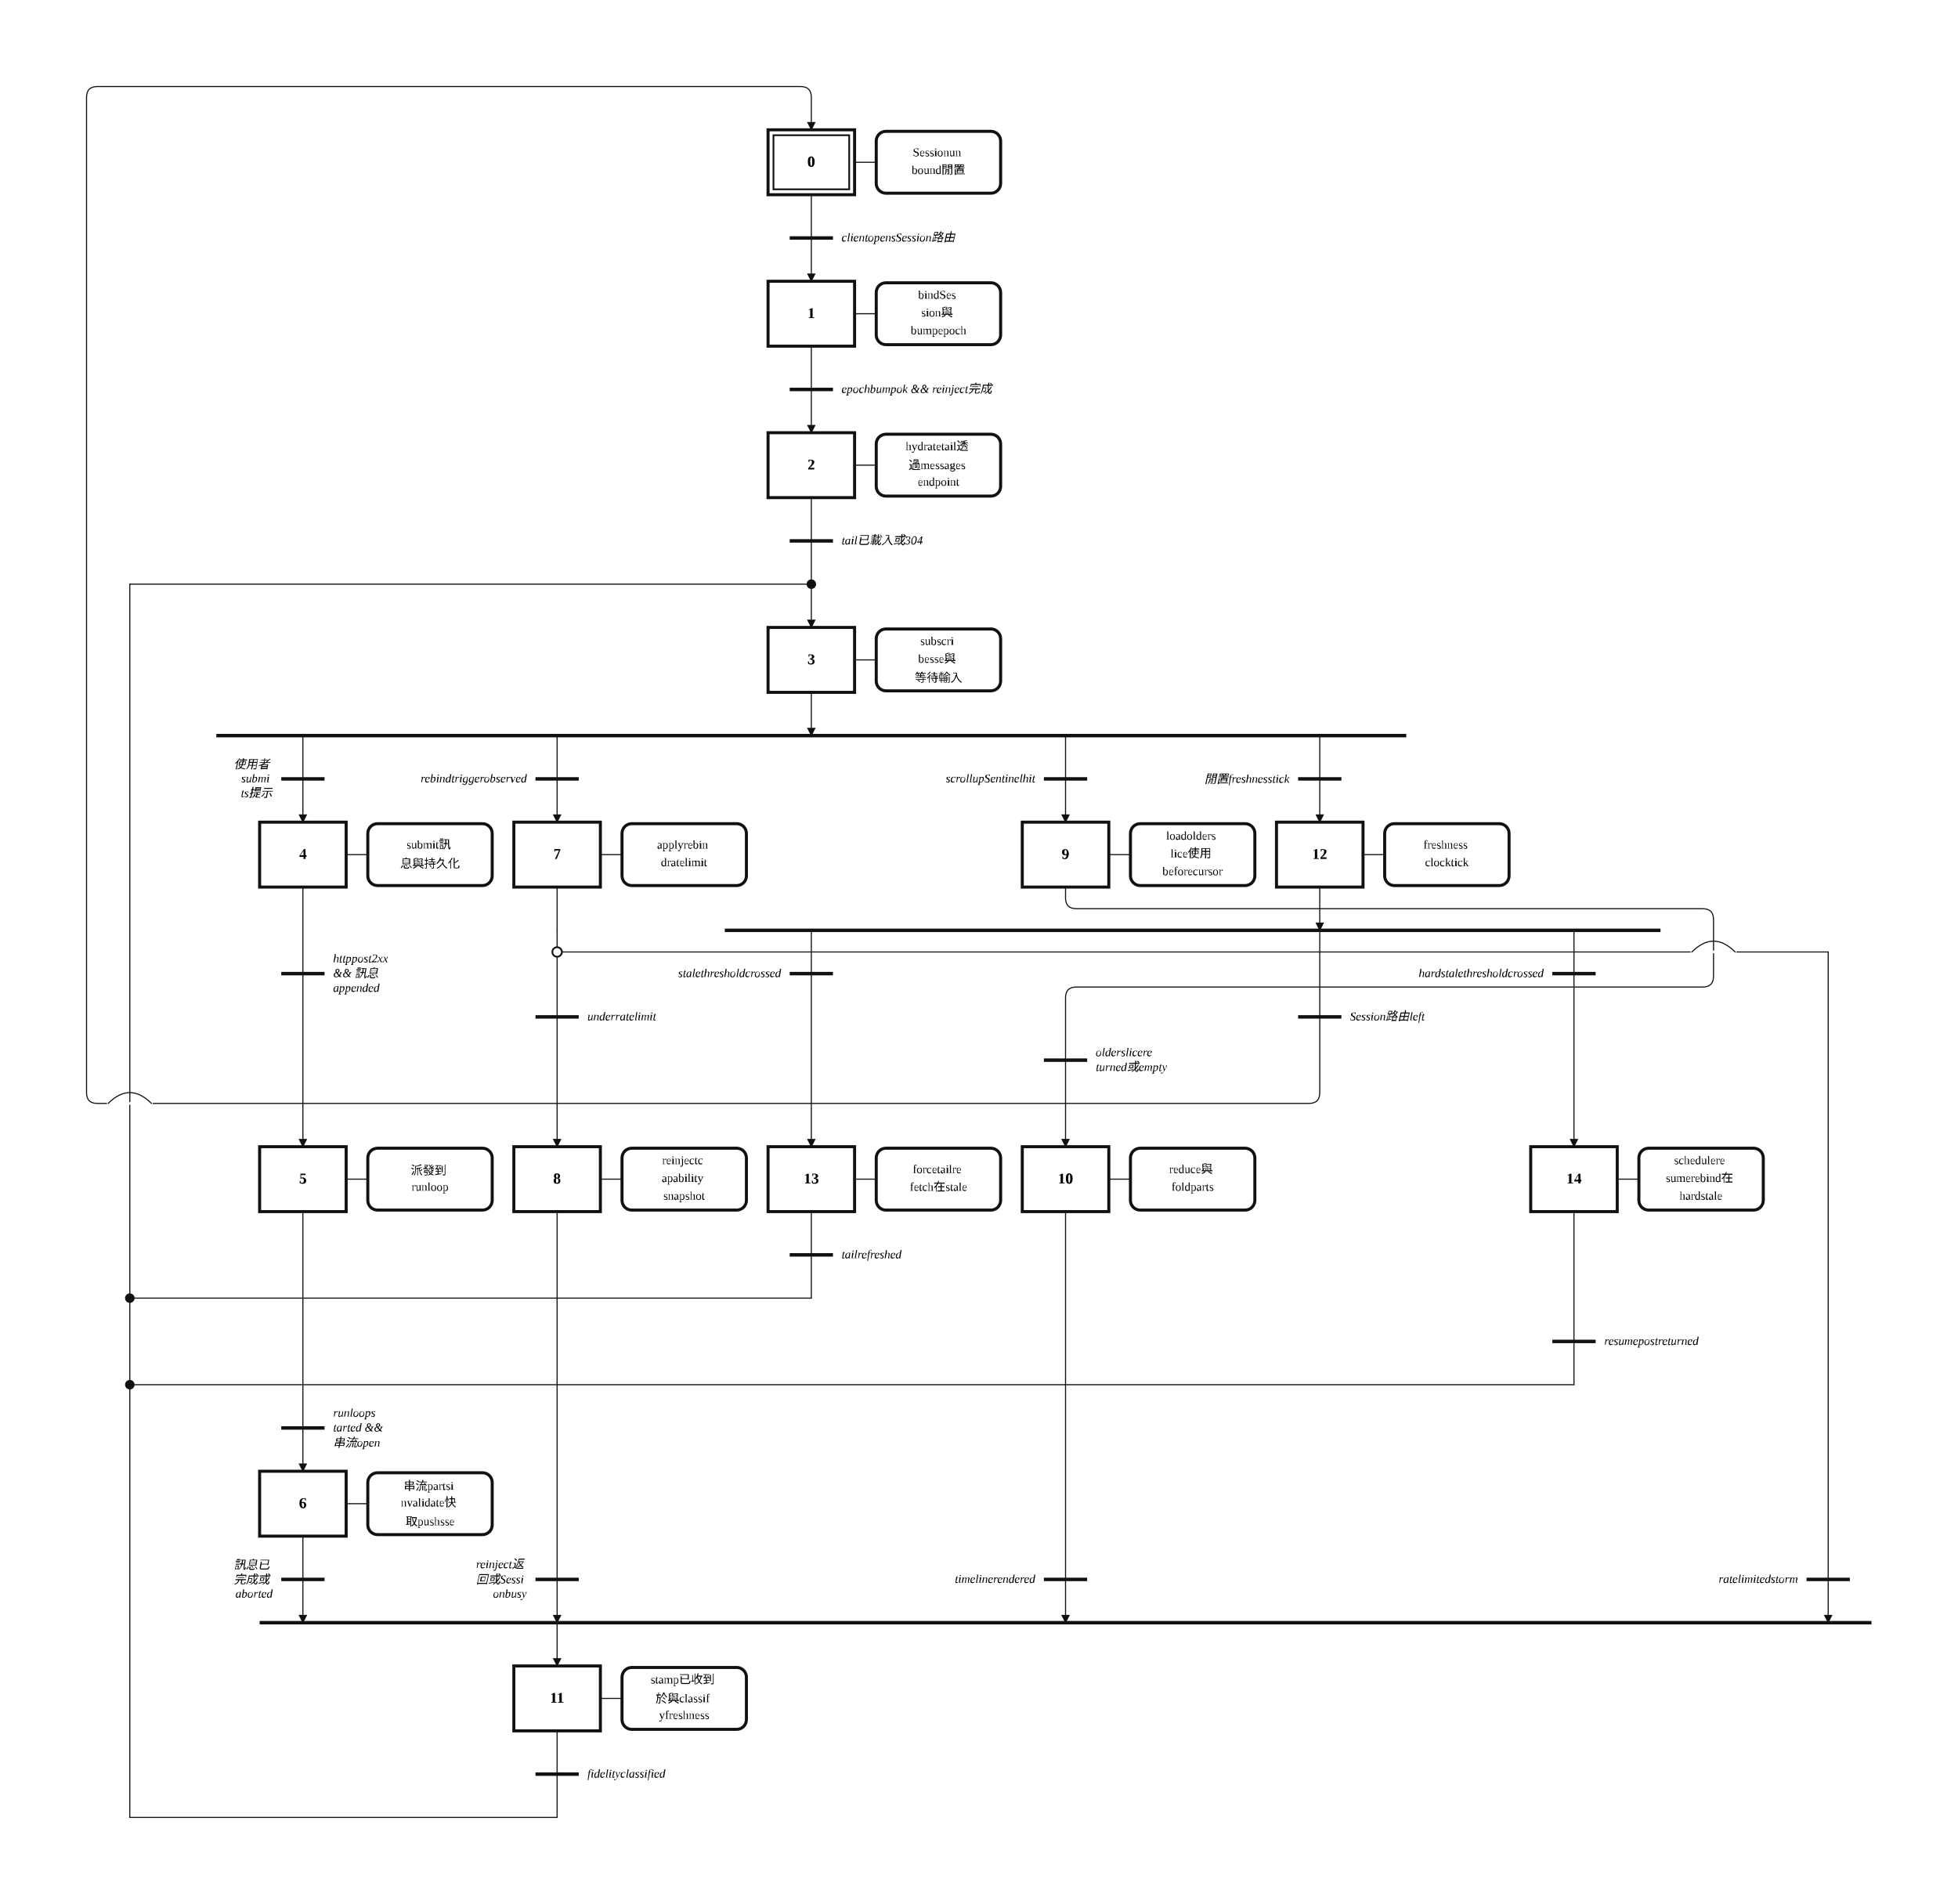
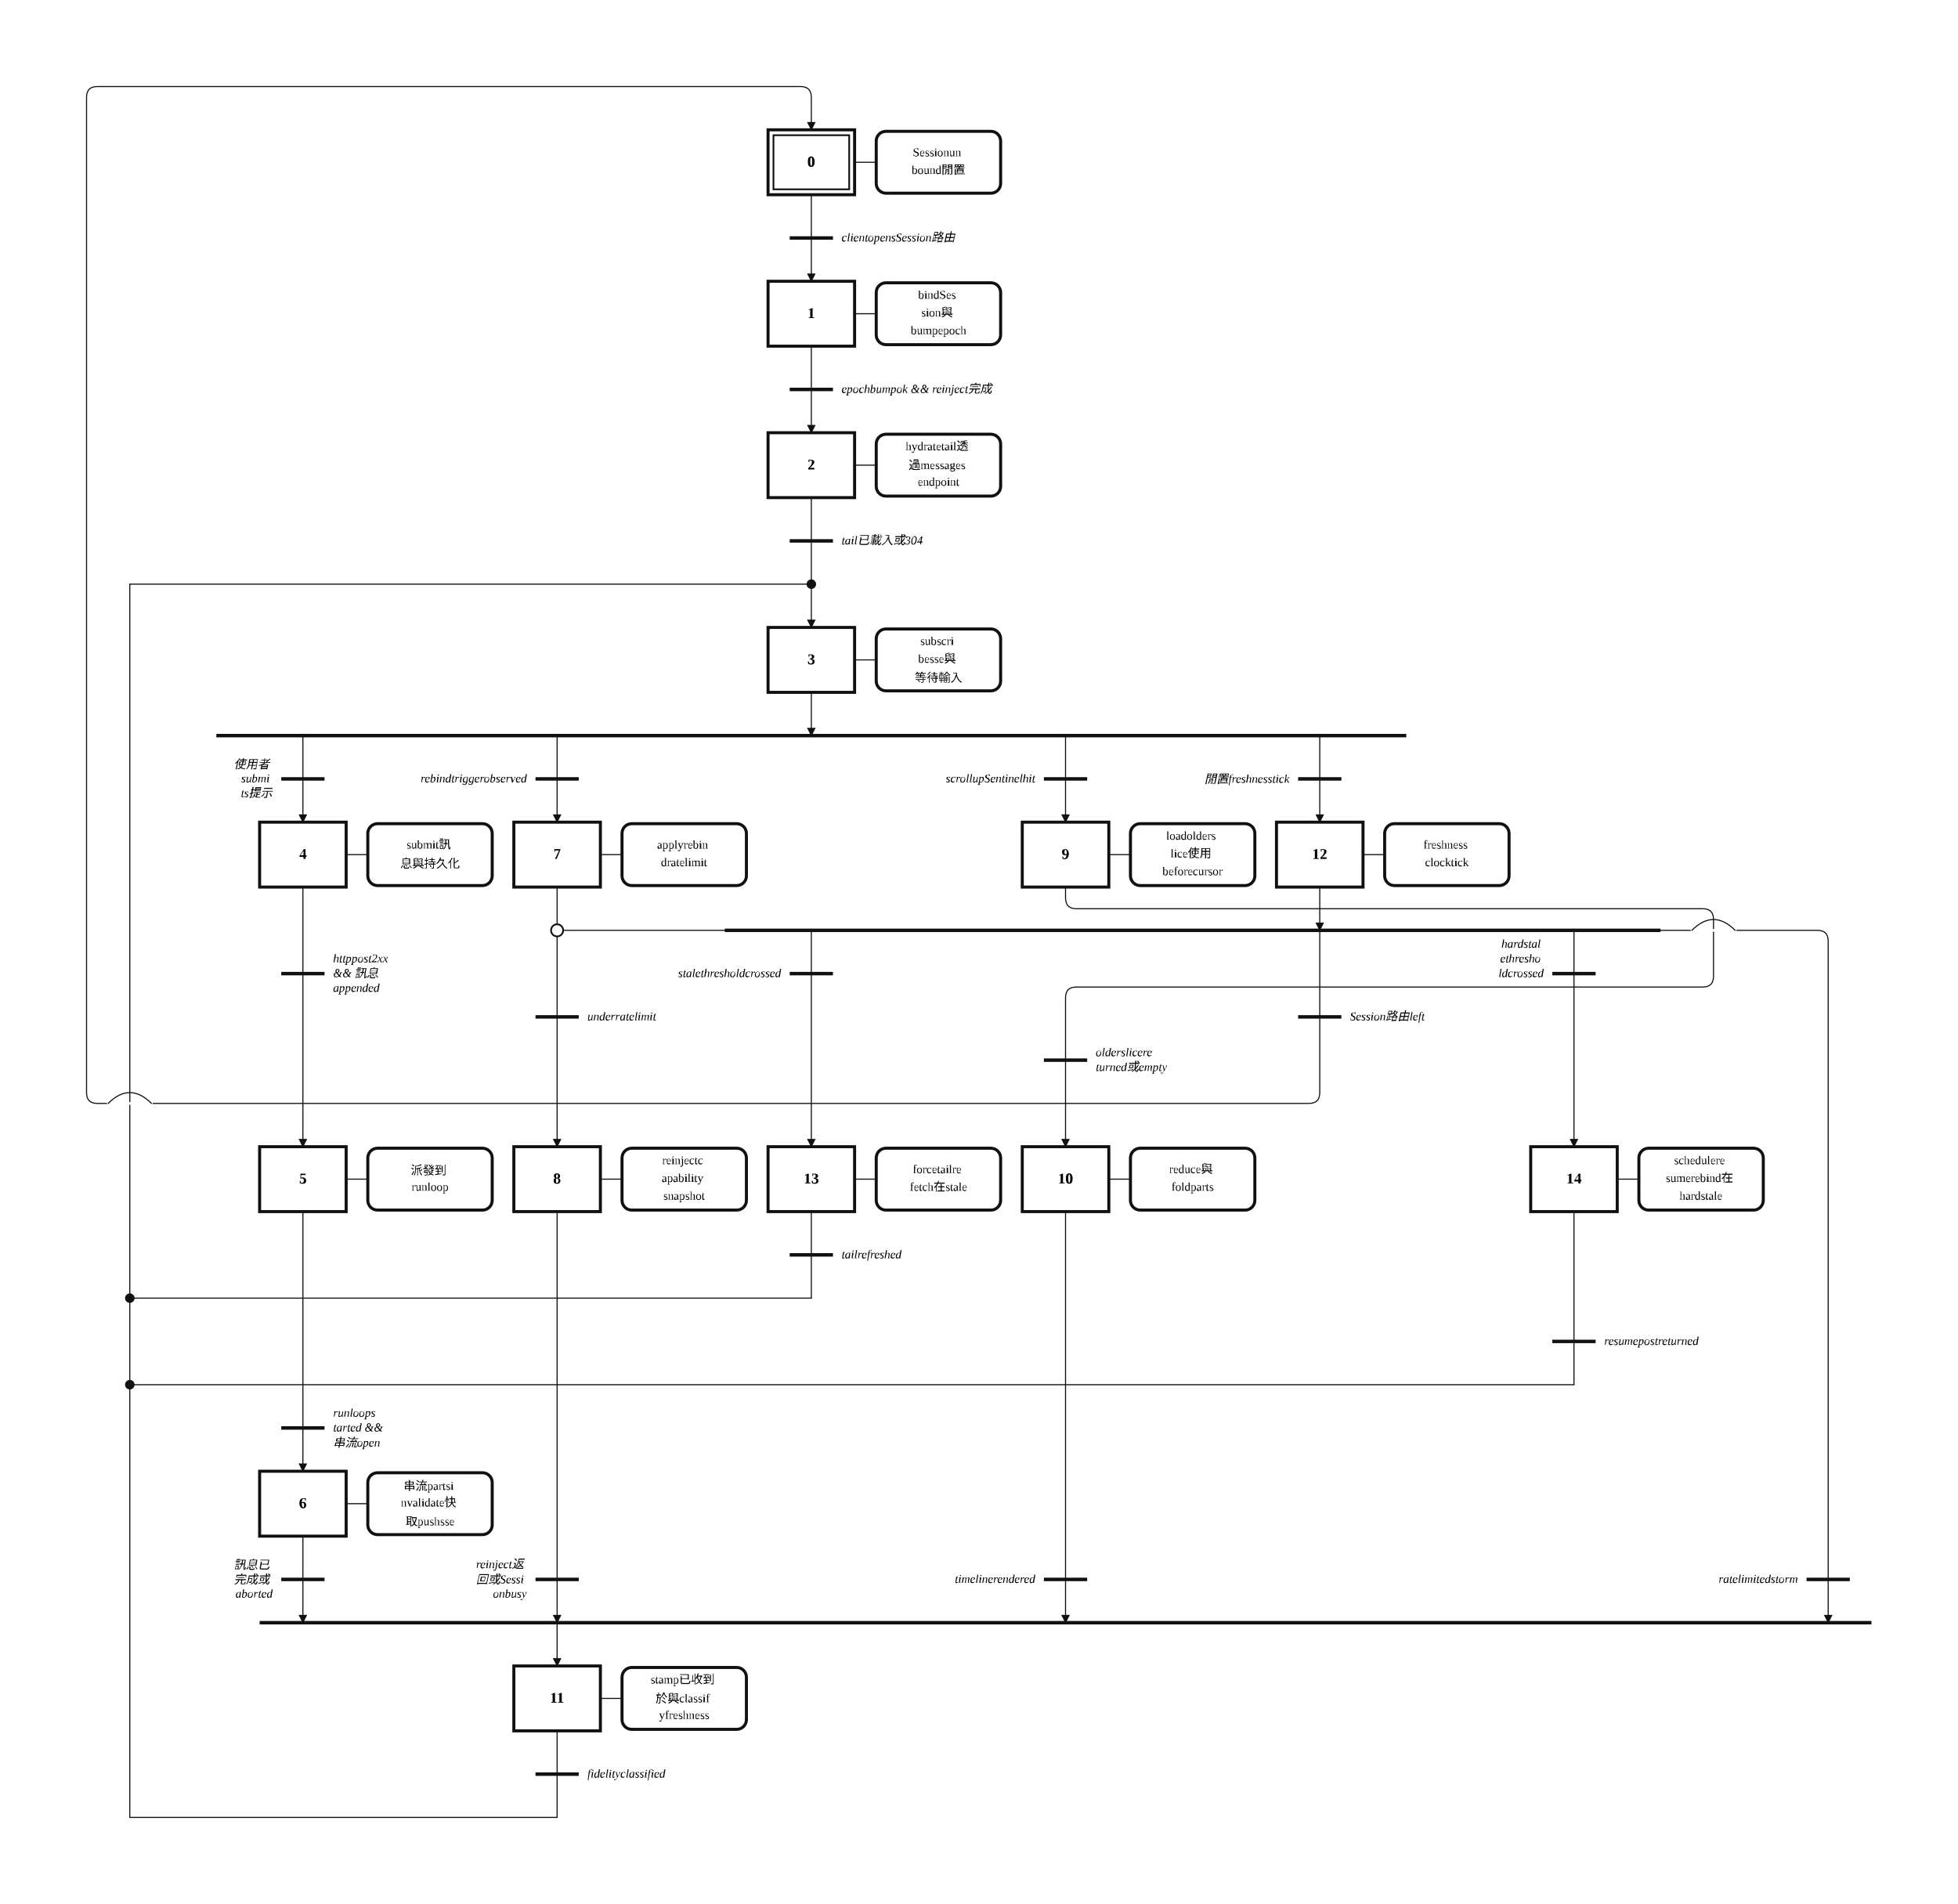
<svg xmlns="http://www.w3.org/2000/svg" width="1810" height="1760" viewBox="-14.00 -2.00 90.50 88.00" role="img">
  <style>
.step{fill:#fff;stroke:#111;stroke-width:.14}.step-inner{fill:none;stroke:#111;stroke-width:.08}
.action{fill:#fff;stroke:#111;stroke-width:.14}.gate{stroke:#111;stroke-width:.16}
.edge{fill:none;stroke:#111;stroke-width:.05;stroke-linecap:round;stroke-linejoin:round}.edge-arrow{marker-end:url(#arrow)}
.flyover-mask{stroke:#fff;stroke-width:.12;stroke-linecap:round}
.flyover{fill:none;stroke:#111;stroke-width:.05;stroke-linecap:round}
.junction{fill:#111;stroke:#111;stroke-width:0}.branch-junction{fill:#fff;stroke:#111;stroke-width:.08}
.assoc{stroke:#111;stroke-width:.05}.label{font:bold .7px 'Times New Roman', 'BiauKai', 'DFKai-SB', serif;text-anchor:middle;dominant-baseline:middle}
.action-label{font:.55px 'Times New Roman', 'BiauKai', 'DFKai-SB', serif;text-anchor:middle;dominant-baseline:middle}.gate-label{font:italic .55px 'Times New Roman', 'BiauKai', 'DFKai-SB', serif;text-anchor:start;dominant-baseline:middle}.gate-label-left{font:italic .55px 'Times New Roman', 'BiauKai', 'DFKai-SB', serif;text-anchor:end;dominant-baseline:middle}
</style>
  <defs>
    <marker id="arrow" markerWidth="0.4" markerHeight="0.4" refX="0.36" refY="0.2" orient="auto" markerUnits="userSpaceOnUse">
      <path d="M 0 0 L 0.4 0.2 L 0 0.4 z" fill="#111" />
    </marker>
  </defs>
  <rect x="-14.00" y="-2.00" width="90.50" height="88.00" fill="white" />
  <path class="edge edge-arrow" d="M 23.50 23.00 L 23.50 27.00" />
  <path class="edge" d="M 23.50 7.00 L 23.50 9.00" />
  <path class="edge edge-arrow" d="M 23.50 9.00 L 23.50 11.00" />
  <path class="edge" d="M 23.50 14.00 L 23.50 16.00" />
  <path class="edge edge-arrow" d="M 23.50 16.00 L 23.50 18.00" />
  <path class="edge" d="M 23.50 21.00 L 23.50 23.00" />
  <path class="edge edge-arrow" d="M 23.50 30.00 L 23.50 32.00" />
  <path class="edge edge-arrow" d="M 0.00 32.00 L 0.00 36.00" />
  <path class="edge edge-arrow" d="M 11.75 32.00 L 11.75 36.00" />
  <path class="edge edge-arrow" d="M 35.25 32.00 L 35.25 36.00" />
  <path class="edge edge-arrow" d="M 47.00 32.00 L 47.00 36.00" />
  <path class="edge" d="M 0.00 39.00 L 0.00 43.00" />
  <path class="edge edge-arrow" d="M 0.00 43.00 L 0.00 51.00" />
  <path class="edge" d="M 0.00 54.00 L 0.00 64.00" />
  <path class="edge edge-arrow" d="M 0.00 64.00 L 0.00 66.00" />
  <path class="edge edge-arrow" d="M 0.00 69.00 L 0.00 73.00" />
  <path class="edge edge-arrow" d="M 11.75 73.00 L 11.75 75.00" />
  <path class="edge" d="M 11.75 39.00 L 11.75 41.00" />
  <path class="edge" d="M 11.75 41.00 L 11.75 45.00" />
  <path class="edge edge-arrow" d="M 11.75 45.00 L 11.75 51.00" />
-   <path class="edge" d="M 11.75 42.00 L 70.50 42.00" />
-   <path class="edge edge-arrow" d="M 70.50 42.00 L 70.50 73.00" />
+   <path class="edge edge-arrow" d="M 11.75 41.00 L 70.00 41.00 Q 70.50 41.00 70.50 41.50 L 70.50 73.00" />
  <path class="edge edge-arrow" d="M 11.75 54.00 L 11.75 73.00" />
  <path class="edge" d="M 35.25 39.00 L 35.25 39.50 Q 35.25 40.00 35.75 40.00 L 64.70 40.00 Q 65.20 40.00 65.20 40.50 L 65.20 43.12 Q 65.20 43.62 64.70 43.62 L 35.75 43.62 Q 35.25 43.62 35.25 44.12 L 35.25 47.00" />
  <path class="edge edge-arrow" d="M 35.25 47.00 L 35.25 51.00" />
  <path class="edge edge-arrow" d="M 35.25 54.00 L 35.25 73.00" />
  <path class="edge" d="M 11.75 78.00 L 11.75 80.00" />
  <path class="edge" d="M 11.75 80.00 L 11.75 82.00" />
  <path class="edge" d="M 11.75 82.00 L -8.00 82.00" />
  <path class="edge" d="M -8.00 82.00 L -8.00 25.00" />
  <path class="edge" d="M -8.00 25.00 L 23.50 25.00" />
  <path class="edge edge-arrow" d="M 47.00 39.00 L 47.00 41.00" />
  <path class="edge edge-arrow" d="M 23.50 41.00 L 23.50 51.00" />
  <path class="edge edge-arrow" d="M 58.75 41.00 L 58.75 51.00" />
  <path class="edge edge-arrow" d="M 47.00 41.00 L 47.00 48.50 Q 47.00 49.00 46.50 49.00 L -9.50 49.00 Q -10.00 49.00 -10.00 48.50 L -10.00 2.50 Q -10.00 2.00 -9.50 2.00 L 23.00 2.00 Q 23.50 2.00 23.50 2.50 L 23.50 4.00" />
  <path class="edge" d="M 23.50 54.00 L 23.50 56.00" />
  <path class="edge" d="M 23.50 56.00 L 23.50 58.00" />
  <path class="edge" d="M 23.50 58.00 L -8.00 58.00" />
  <path class="edge" d="M 58.75 54.00 L 58.75 60.00" />
  <path class="edge" d="M 58.75 60.00 L 58.75 62.00" />
  <path class="edge" d="M 58.75 62.00 L -8.00 62.00" />
  <rect class="step" x="21.50" y="4.00" width="4.00" height="3.00" />
  <rect class="step-inner" x="21.75" y="4.25" width="3.50" height="2.50" />
  <text class="label" x="23.50" y="5.50">0</text>
  <rect class="step" x="21.50" y="11.00" width="4.00" height="3.00" />
  <text class="label" x="23.50" y="12.50">1</text>
  <rect class="step" x="21.50" y="18.00" width="4.00" height="3.00" />
  <text class="label" x="23.50" y="19.50">2</text>
  <rect class="step" x="21.50" y="27.00" width="4.00" height="3.00" />
  <text class="label" x="23.50" y="28.50">3</text>
  <rect class="step" x="-2.00" y="36.00" width="4.00" height="3.00" />
  <text class="label" x="0.00" y="37.50">4</text>
  <rect class="step" x="-2.00" y="51.00" width="4.00" height="3.00" />
  <text class="label" x="0.00" y="52.50">5</text>
  <rect class="step" x="-2.00" y="66.00" width="4.00" height="3.00" />
  <text class="label" x="0.00" y="67.50">6</text>
  <rect class="step" x="9.75" y="36.00" width="4.00" height="3.00" />
  <text class="label" x="11.75" y="37.50">7</text>
  <rect class="step" x="9.75" y="51.00" width="4.00" height="3.00" />
  <text class="label" x="11.75" y="52.50">8</text>
  <rect class="step" x="33.25" y="36.00" width="4.00" height="3.00" />
  <text class="label" x="35.25" y="37.50">9</text>
  <rect class="step" x="33.25" y="51.00" width="4.00" height="3.00" />
  <text class="label" x="35.25" y="52.50">10</text>
  <rect class="step" x="9.75" y="75.00" width="4.00" height="3.00" />
  <text class="label" x="11.75" y="76.50">11</text>
  <rect class="step" x="45.00" y="36.00" width="4.00" height="3.00" />
  <text class="label" x="47.00" y="37.50">12</text>
  <rect class="step" x="21.50" y="51.00" width="4.00" height="3.00" />
  <text class="label" x="23.50" y="52.50">13</text>
  <rect class="step" x="56.75" y="51.00" width="4.00" height="3.00" />
  <text class="label" x="58.75" y="52.50">14</text>
  <line class="assoc" x1="25.50" y1="5.50" x2="26.50" y2="5.50" />
  <rect class="action" x="26.50" y="4.07" width="5.75" height="2.86" rx="0.45" ry="0.45" />
  <text class="action-label" x="29.38" y="5.09">
    <tspan x="29.38" dy="0">Sessionun</tspan>
    <tspan x="29.38" dy="0.82">bound閒置</tspan>
  </text>
  <line class="assoc" x1="25.50" y1="12.50" x2="26.50" y2="12.50" />
  <rect class="action" x="26.50" y="11.07" width="5.75" height="2.86" rx="0.45" ry="0.45" />
  <text class="action-label" x="29.38" y="11.68">
    <tspan x="29.38" dy="0">bindSes</tspan>
    <tspan x="29.38" dy="0.82">sion與</tspan>
    <tspan x="29.38" dy="0.82">bumpepoch</tspan>
  </text>
  <line class="assoc" x1="25.50" y1="19.50" x2="26.50" y2="19.50" />
  <rect class="action" x="26.50" y="18.07" width="5.75" height="2.86" rx="0.45" ry="0.45" />
  <text class="action-label" x="29.38" y="18.68">
    <tspan x="29.38" dy="0">hydratetail透</tspan>
    <tspan x="29.38" dy="0.82">過messages</tspan>
    <tspan x="29.38" dy="0.82">endpoint</tspan>
  </text>
  <line class="assoc" x1="25.50" y1="28.50" x2="26.50" y2="28.50" />
  <rect class="action" x="26.50" y="27.07" width="5.75" height="2.86" rx="0.45" ry="0.45" />
  <text class="action-label" x="29.38" y="27.68">
    <tspan x="29.38" dy="0">subscri</tspan>
    <tspan x="29.38" dy="0.82">besse與</tspan>
    <tspan x="29.38" dy="0.82">等待輸入</tspan>
  </text>
  <line class="assoc" x1="2.00" y1="37.50" x2="3.00" y2="37.50" />
  <rect class="action" x="3.00" y="36.07" width="5.75" height="2.86" rx="0.45" ry="0.45" />
  <text class="action-label" x="5.88" y="37.09">
    <tspan x="5.88" dy="0">submit訊</tspan>
    <tspan x="5.88" dy="0.82">息與持久化</tspan>
  </text>
  <line class="assoc" x1="2.00" y1="52.50" x2="3.00" y2="52.50" />
  <rect class="action" x="3.00" y="51.07" width="5.75" height="2.86" rx="0.45" ry="0.45" />
  <text class="action-label" x="5.88" y="52.09">
    <tspan x="5.88" dy="0">派發到</tspan>
    <tspan x="5.88" dy="0.82">runloop</tspan>
  </text>
  <line class="assoc" x1="2.00" y1="67.50" x2="3.00" y2="67.50" />
  <rect class="action" x="3.00" y="66.07" width="5.75" height="2.86" rx="0.45" ry="0.45" />
  <text class="action-label" x="5.88" y="66.68">
    <tspan x="5.88" dy="0">串流partsi</tspan>
    <tspan x="5.88" dy="0.82">nvalidate快</tspan>
    <tspan x="5.88" dy="0.82">取pushsse</tspan>
  </text>
  <line class="assoc" x1="13.75" y1="37.50" x2="14.75" y2="37.50" />
  <rect class="action" x="14.75" y="36.07" width="5.75" height="2.86" rx="0.45" ry="0.45" />
  <text class="action-label" x="17.62" y="37.09">
    <tspan x="17.62" dy="0">applyrebin</tspan>
    <tspan x="17.62" dy="0.82">dratelimit</tspan>
  </text>
  <line class="assoc" x1="13.75" y1="52.50" x2="14.75" y2="52.50" />
  <rect class="action" x="14.75" y="51.07" width="5.75" height="2.86" rx="0.45" ry="0.45" />
  <text class="action-label" x="17.62" y="51.68">
    <tspan x="17.62" dy="0">reinjectc</tspan>
    <tspan x="17.62" dy="0.82">apability</tspan>
    <tspan x="17.62" dy="0.82">snapshot</tspan>
  </text>
  <line class="assoc" x1="37.25" y1="37.50" x2="38.25" y2="37.50" />
  <rect class="action" x="38.25" y="36.07" width="5.75" height="2.86" rx="0.45" ry="0.45" />
  <text class="action-label" x="41.12" y="36.68">
    <tspan x="41.12" dy="0">loadolders</tspan>
    <tspan x="41.12" dy="0.82">lice使用</tspan>
    <tspan x="41.12" dy="0.82">beforecursor</tspan>
  </text>
  <line class="assoc" x1="37.25" y1="52.50" x2="38.25" y2="52.50" />
  <rect class="action" x="38.25" y="51.07" width="5.75" height="2.86" rx="0.45" ry="0.45" />
  <text class="action-label" x="41.12" y="52.09">
    <tspan x="41.12" dy="0">reduce與</tspan>
    <tspan x="41.12" dy="0.82">foldparts</tspan>
  </text>
  <line class="assoc" x1="13.75" y1="76.50" x2="14.75" y2="76.50" />
  <rect class="action" x="14.75" y="75.07" width="5.75" height="2.86" rx="0.45" ry="0.45" />
  <text class="action-label" x="17.62" y="75.68">
    <tspan x="17.62" dy="0">stamp已收到</tspan>
    <tspan x="17.62" dy="0.82">於與classif</tspan>
    <tspan x="17.62" dy="0.82">yfreshness</tspan>
  </text>
  <line class="assoc" x1="49.00" y1="37.50" x2="50.00" y2="37.50" />
  <rect class="action" x="50.00" y="36.07" width="5.75" height="2.86" rx="0.45" ry="0.45" />
  <text class="action-label" x="52.88" y="37.09">
    <tspan x="52.88" dy="0">freshness</tspan>
    <tspan x="52.88" dy="0.82">clocktick</tspan>
  </text>
  <line class="assoc" x1="25.50" y1="52.50" x2="26.50" y2="52.50" />
  <rect class="action" x="26.50" y="51.07" width="5.75" height="2.86" rx="0.45" ry="0.45" />
  <text class="action-label" x="29.38" y="52.09">
    <tspan x="29.38" dy="0">forcetailre</tspan>
    <tspan x="29.38" dy="0.82">fetch在stale</tspan>
  </text>
  <line class="assoc" x1="60.75" y1="52.50" x2="61.75" y2="52.50" />
  <rect class="action" x="61.75" y="51.07" width="5.75" height="2.86" rx="0.45" ry="0.45" />
  <text class="action-label" x="64.62" y="51.68">
    <tspan x="64.62" dy="0">schedulere</tspan>
    <tspan x="64.62" dy="0.82">sumerebind在</tspan>
    <tspan x="64.62" dy="0.82">hardstale</tspan>
  </text>
  <line class="gate" x1="22.50" y1="9.00" x2="24.50" y2="9.00" />
  <text class="gate-label" x="24.90" y="9.00">
    <tspan x="24.90" dy="0">clientopensSession路由</tspan>
  </text>
  <line class="gate" x1="22.50" y1="16.00" x2="24.50" y2="16.00" />
  <text class="gate-label" x="24.90" y="16.00">
    <tspan x="24.90" dy="0">epochbumpok &amp;&amp; reinject完成</tspan>
  </text>
  <line class="gate" x1="22.50" y1="23.00" x2="24.50" y2="23.00" />
  <text class="gate-label" x="24.90" y="23.00">
    <tspan x="24.90" dy="0">tail已載入或304</tspan>
  </text>
  <line class="gate" x1="-4.00" y1="32.00" x2="51.00" y2="32.00" />
  <line class="gate" x1="-1.00" y1="43.00" x2="1.00" y2="43.00" />
  <text class="gate-label" x="1.40" y="42.32">
    <tspan x="1.40" dy="0">httppost2xx</tspan>
    <tspan x="1.40" dy="0.68">&amp;&amp; 訊息</tspan>
    <tspan x="1.40" dy="0.68">appended</tspan>
  </text>
  <line class="gate" x1="-1.00" y1="64.00" x2="1.00" y2="64.00" />
  <text class="gate-label" x="1.40" y="63.32">
    <tspan x="1.40" dy="0">runloops</tspan>
    <tspan x="1.40" dy="0.68">tarted &amp;&amp;</tspan>
    <tspan x="1.40" dy="0.68">串流open</tspan>
  </text>
  <line class="gate" x1="-2.00" y1="73.00" x2="72.50" y2="73.00" />
  <line class="gate" x1="10.75" y1="45.00" x2="12.75" y2="45.00" />
  <text class="gate-label" x="13.15" y="45.00">
    <tspan x="13.15" dy="0">underratelimit</tspan>
  </text>
  <line class="gate" x1="34.25" y1="47.00" x2="36.25" y2="47.00" />
  <text class="gate-label" x="36.65" y="46.66">
    <tspan x="36.65" dy="0">olderslicere</tspan>
    <tspan x="36.65" dy="0.68">turned或empty</tspan>
  </text>
  <line class="gate" x1="10.75" y1="80.00" x2="12.75" y2="80.00" />
  <text class="gate-label" x="13.15" y="80.00">
    <tspan x="13.15" dy="0">fidelityclassified</tspan>
  </text>
  <line class="gate" x1="19.50" y1="41.00" x2="62.75" y2="41.00" />
  <line class="gate" x1="22.50" y1="56.00" x2="24.50" y2="56.00" />
  <text class="gate-label" x="24.90" y="56.00">
    <tspan x="24.90" dy="0">tailrefreshed</tspan>
  </text>
  <line class="gate" x1="57.75" y1="60.00" x2="59.75" y2="60.00" />
  <text class="gate-label" x="60.15" y="60.00">
    <tspan x="60.15" dy="0">resumepostreturned</tspan>
  </text>
  <line class="gate" x1="-1.00" y1="34.00" x2="1.00" y2="34.00" />
  <text class="gate-label-left" x="-1.40" y="33.32">
    <tspan x="-1.40" dy="0">使用者</tspan>
    <tspan x="-1.40" dy="0.68">submi</tspan>
    <tspan x="-1.40" dy="0.68">ts提示</tspan>
  </text>
  <line class="gate" x1="10.75" y1="34.00" x2="12.75" y2="34.00" />
  <text class="gate-label-left" x="10.35" y="34.00">
    <tspan x="10.35" dy="0">rebindtriggerobserved</tspan>
  </text>
  <line class="gate" x1="34.25" y1="34.00" x2="36.25" y2="34.00" />
  <text class="gate-label-left" x="33.85" y="34.00">
    <tspan x="33.85" dy="0">scrollupSentinelhit</tspan>
  </text>
  <line class="gate" x1="46.00" y1="34.00" x2="48.00" y2="34.00" />
  <text class="gate-label-left" x="45.60" y="34.00">
    <tspan x="45.60" dy="0">閒置freshnesstick</tspan>
  </text>
  <line class="gate" x1="-1.00" y1="71.00" x2="1.00" y2="71.00" />
  <text class="gate-label-left" x="-1.40" y="70.32">
    <tspan x="-1.40" dy="0">訊息已</tspan>
    <tspan x="-1.40" dy="0.68">完成或</tspan>
    <tspan x="-1.40" dy="0.68">aborted</tspan>
  </text>
  <line class="gate" x1="69.50" y1="71.00" x2="71.50" y2="71.00" />
  <text class="gate-label-left" x="69.10" y="71.00">
    <tspan x="69.10" dy="0">ratelimitedstorm</tspan>
  </text>
  <line class="gate" x1="10.75" y1="71.00" x2="12.75" y2="71.00" />
  <text class="gate-label-left" x="10.35" y="70.32">
    <tspan x="10.35" dy="0">reinject返</tspan>
    <tspan x="10.35" dy="0.68">回或Sessi</tspan>
    <tspan x="10.35" dy="0.68">onbusy</tspan>
  </text>
  <line class="gate" x1="34.25" y1="71.00" x2="36.25" y2="71.00" />
  <text class="gate-label-left" x="33.85" y="71.00">
    <tspan x="33.85" dy="0">timelinerendered</tspan>
  </text>
  <line class="gate" x1="22.50" y1="43.00" x2="24.50" y2="43.00" />
  <text class="gate-label-left" x="22.10" y="43.00">
    <tspan x="22.10" dy="0">stalethresholdcrossed</tspan>
  </text>
  <line class="gate" x1="57.75" y1="43.00" x2="59.75" y2="43.00" />
-   <text class="gate-label-left" x="57.35" y="43.00">
-     <tspan x="57.35" dy="0">hardstalethresholdcrossed</tspan>
+   <text class="gate-label-left" x="57.35" y="41.64">
+     <tspan x="57.35" dy="0">hardstal</tspan>
+     <tspan x="57.35" dy="0.68">ethresho</tspan>
+     <tspan x="57.35" dy="0.68">ldcrossed</tspan>
  </text>
  <line class="gate" x1="46.00" y1="45.00" x2="48.00" y2="45.00" />
  <text class="gate-label" x="48.40" y="45.00">
    <tspan x="48.40" dy="0">Session路由left</tspan>
  </text>
-   <line class="flyover-mask" x1="64.20" y1="42.00" x2="66.20" y2="42.00" />
+   <line class="flyover-mask" x1="64.20" y1="41.00" x2="66.20" y2="41.00" />
  <line class="flyover-mask" x1="-9.00" y1="49.00" x2="-7.00" y2="49.00" />
-   <path class="flyover" d="M 64.20 42.00 Q 65.20 41.00 66.20 42.00" />
+   <path class="flyover" d="M 64.20 41.00 Q 65.20 40.00 66.20 41.00" />
  <path class="flyover" d="M -9.00 49.00 Q -8.00 48.00 -7.00 49.00" />
  <circle class="junction" cx="23.50" cy="25.00" r="0.22" />
-   <circle class="branch-junction" cx="11.75" cy="42.00" r="0.22" />
  <circle class="junction" cx="-8.00" cy="58.00" r="0.22" />
  <circle class="junction" cx="-8.00" cy="62.00" r="0.22" />
+   <circle class="branch-junction" cx="11.75" cy="41.00" r="0.28" />
</svg>
